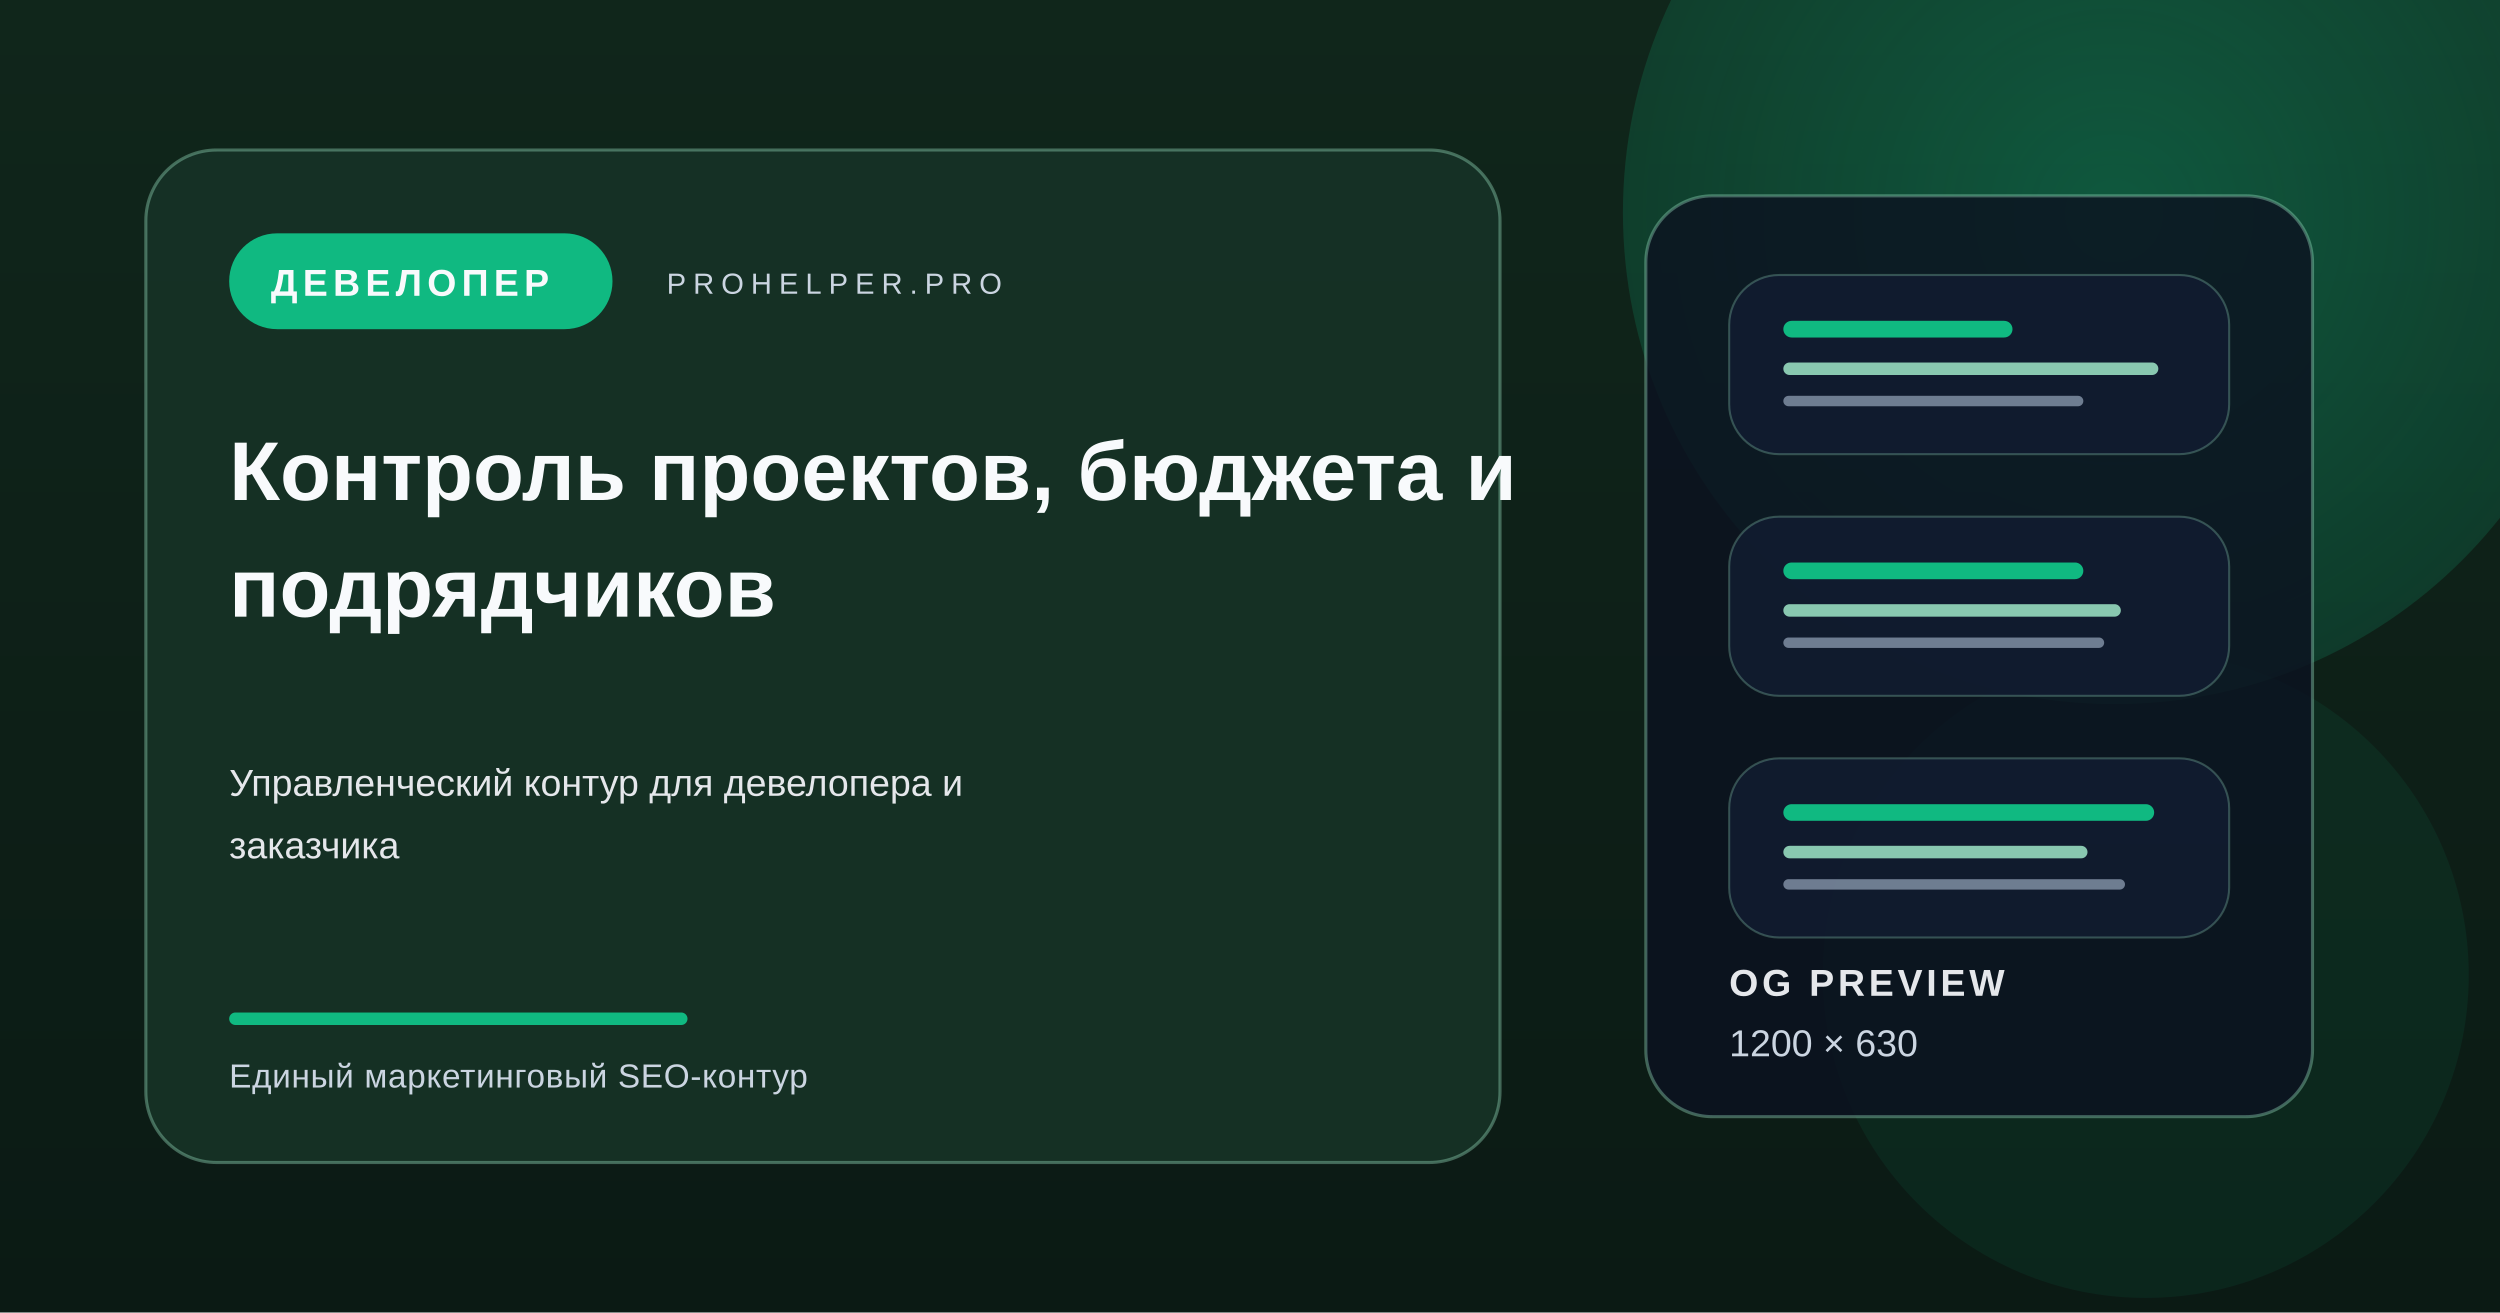
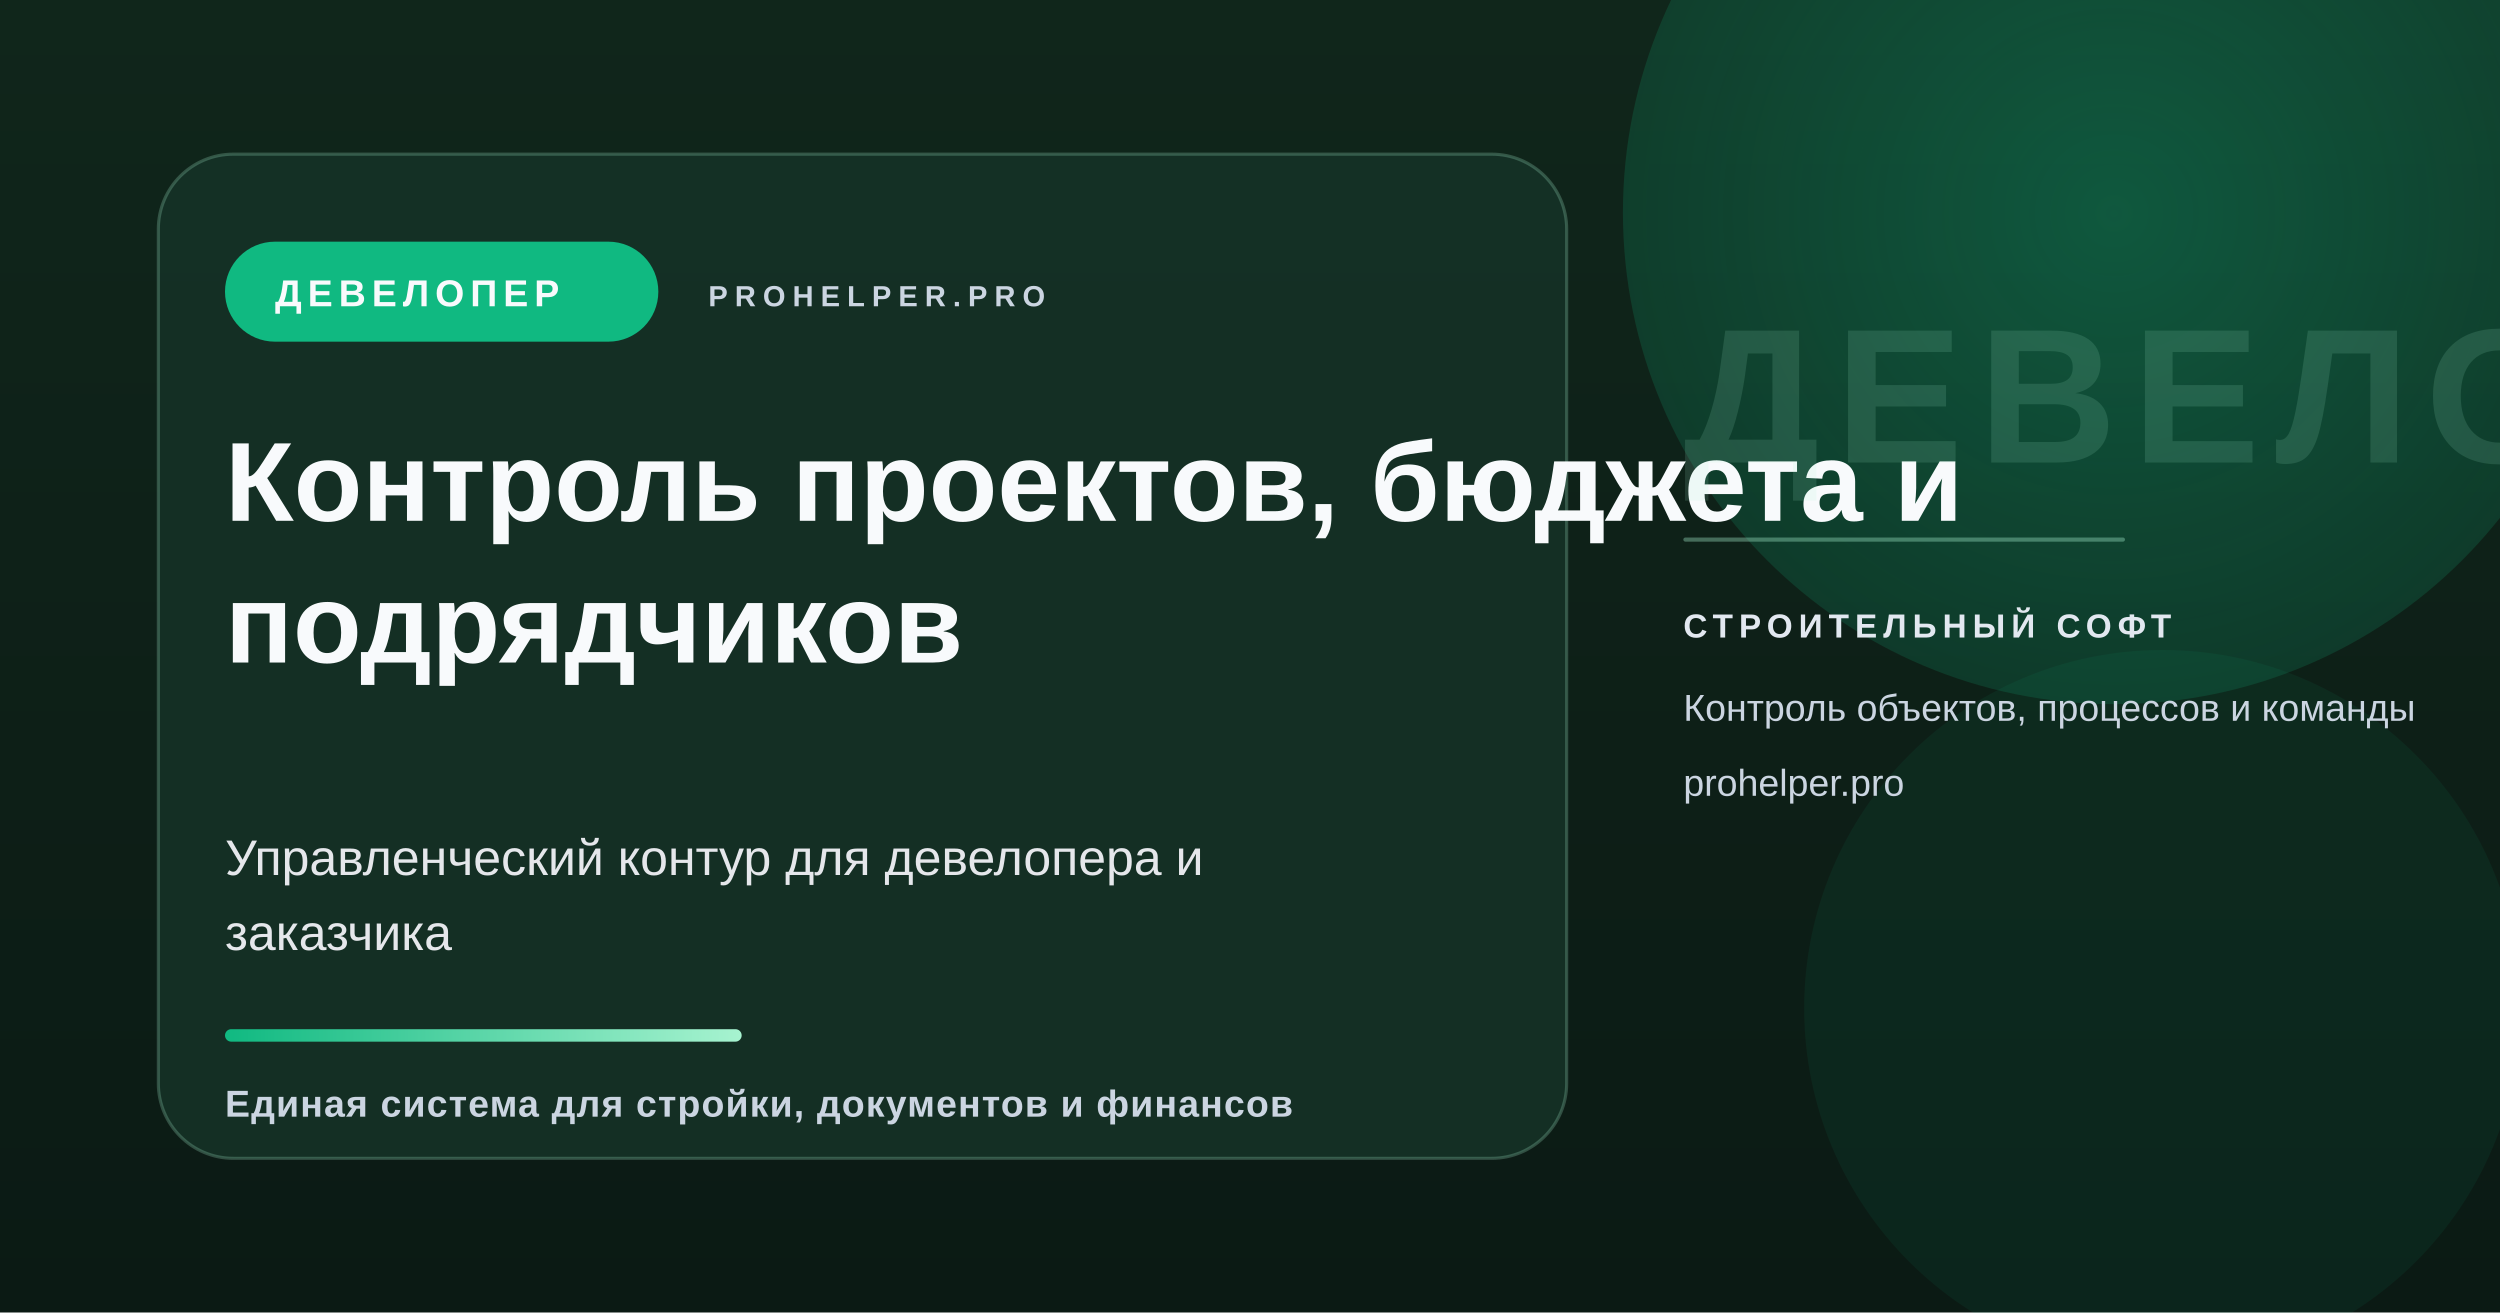
<svg xmlns="http://www.w3.org/2000/svg" width="1200" height="630" viewBox="0 0 1200 630" fill="none">
  <defs>
    <linearGradient id="bg-developers" x1="600" y1="0" x2="600" y2="630" gradientUnits="userSpaceOnUse">
      <stop stop-color="#10261B" />
      <stop offset="1" stop-color="#0B1A14" />
    </linearGradient>
    <radialGradient id="glow-developers" cx="0" cy="0" r="1" gradientUnits="userSpaceOnUse" gradientTransform="translate(1015 102) rotate(123.5) scale(472 472)">
      <stop stop-color="#10B981" stop-opacity="0.35" />
      <stop offset="1" stop-color="#10B981" stop-opacity="0" />
    </radialGradient>
+     <linearGradient id="line-developers" x1="0" y1="0" x2="1" y2="0">
+       <stop stop-color="#10B981" />
+       <stop offset="1" stop-color="#A7F3D0" />
+     </linearGradient>
    <style>
-       .brand { font: 600 18px 'Segoe UI', 'Arial', sans-serif; letter-spacing: 0.14em; }
-       .brand-secondary { font: 500 14px 'Segoe UI', 'Arial', sans-serif; letter-spacing: 0.24em; fill: #CBD5E1; }
-       .title { font: 700 40px 'Segoe UI', 'Arial', sans-serif; fill: #F8FAFC; }
-       .subtitle { font: 500 18px 'Segoe UI', 'Arial', sans-serif; fill: #E5E7EB; }
-       .meta { font: 500 16px 'Segoe UI', 'Arial', sans-serif; fill: #CBD5E1; letter-spacing: 0.02em; }
-       .preview { font: 600 18px 'Segoe UI', 'Arial', sans-serif; fill: #E5E7EB; letter-spacing: 0.1em; }
-       .preview-meta { font: 500 18px 'Segoe UI', 'Arial', sans-serif; fill: #CBD5E1; }
+       .eyebrow { font: 700 18px 'Segoe UI', 'Arial', sans-serif; letter-spacing: 0.16em; fill: #F8FAFC; }
+       .brand-secondary { font: 600 14px 'Segoe UI', 'Arial', sans-serif; letter-spacing: 0.24em; fill: #CBD5E1; }
+       .title { font: 700 54px 'Segoe UI', 'Arial', sans-serif; fill: #F8FAFC; }
+       .subtitle { font: 500 24px 'Segoe UI', 'Arial', sans-serif; fill: #E5E7EB; }
+       .meta { font: 600 18px 'Segoe UI', 'Arial', sans-serif; fill: #CBD5E1; letter-spacing: 0.03em; }
+       .mark { font-family: 'Segoe UI', 'Arial', sans-serif; font-weight: 800; fill: #A7F3D0; opacity: 0.14; }
+       .mark-caption { font: 700 16px 'Segoe UI', 'Arial', sans-serif; fill: #E2E8F0; letter-spacing: 0.18em; }
+       .mark-support { font: 500 18px 'Segoe UI', 'Arial', sans-serif; fill: #CBD5E1; }
    </style>
  </defs>
  <rect width="1200" height="630" fill="url(#bg-developers)" />
  <circle cx="1015" cy="102" r="236" fill="url(#glow-developers)" />
-   <circle cx="1030" cy="468" r="155" fill="#10B981" fill-opacity="0.08" />
-   <rect x="70" y="72" width="650" height="486" rx="34" fill="#163126" fill-opacity="0.94" stroke="#A7F3D0" stroke-opacity="0.35" stroke-width="1.5" />
-   <rect x="110" y="112" width="184" height="46" rx="23" fill="#10B981" />
-   <text x="130" y="142" class="brand" fill="#F8FAFC">ДЕВЕЛОПЕР</text>
-   <text x="320" y="141" class="brand-secondary">PROHELPER.PRO</text>
-   <text x="110" y="240" class="title">Контроль проектов, бюджета и</text>
-   <text x="110" y="296" class="title">подрядчиков</text>
-   <text x="110" y="382" class="subtitle">Управленческий контур для девелопера и</text>
-   <text x="110" y="412" class="subtitle">заказчика</text>
-   <rect x="110" y="486" width="220" height="6" rx="3" fill="#10B981" />
-   <text x="110" y="522" class="meta">Единый маркетинговый SEO-контур</text>
-   <rect x="790" y="94" width="320" height="442" rx="32" fill="#0B1220" fill-opacity="0.82" stroke="#A7F3D0" stroke-opacity="0.35" stroke-width="1.5" />
-   <g>
-     <rect x="830" y="132" width="240" height="86" rx="24" fill="#111C2F" fill-opacity="0.92" stroke="#A7F3D0" stroke-opacity="0.26" />
-     <rect x="856" y="154" width="110" height="8" rx="4" fill="#10B981" />
-     <rect x="856" y="174" width="180" height="6" rx="3" fill="#A7F3D0" fill-opacity="0.8" />
-     <rect x="856" y="190" width="144" height="5" rx="2.5" fill="#94A3B8" fill-opacity="0.72" />
-   </g>
-   <g>
-     <rect x="830" y="248" width="240" height="86" rx="24" fill="#111C2F" fill-opacity="0.92" stroke="#A7F3D0" stroke-opacity="0.26" />
-     <rect x="856" y="270" width="144" height="8" rx="4" fill="#10B981" />
-     <rect x="856" y="290" width="162" height="6" rx="3" fill="#A7F3D0" fill-opacity="0.8" />
-     <rect x="856" y="306" width="154" height="5" rx="2.5" fill="#94A3B8" fill-opacity="0.72" />
-   </g>
-   <g>
-     <rect x="830" y="364" width="240" height="86" rx="24" fill="#111C2F" fill-opacity="0.92" stroke="#A7F3D0" stroke-opacity="0.26" />
-     <rect x="856" y="386" width="178" height="8" rx="4" fill="#10B981" />
-     <rect x="856" y="406" width="146" height="6" rx="3" fill="#A7F3D0" fill-opacity="0.8" />
-     <rect x="856" y="422" width="164" height="5" rx="2.5" fill="#94A3B8" fill-opacity="0.72" />
-   </g>
-   <text x="830" y="478" class="preview">OG PREVIEW</text>
-   <text x="830" y="507" class="preview-meta">1200 × 630</text>
+   <circle cx="1038" cy="484" r="172" fill="#10B981" fill-opacity="0.07" />
+   <rect x="76" y="74" width="676" height="482" rx="36" fill="#163126" fill-opacity="0.9" stroke="#A7F3D0" stroke-opacity="0.24" stroke-width="1.5" />
+   <rect x="108" y="116" width="208" height="48" rx="24" fill="#10B981" />
+   <text x="132" y="147" class="eyebrow">ДЕВЕЛОПЕР</text>
+   <text x="340" y="147" class="brand-secondary">PROHELPER.PRO</text>
+   <text x="108" y="250" class="title">Контроль проектов, бюджета и</text>
+   <text x="108" y="318" class="title">подрядчиков</text>
+   <text x="108" y="420" class="subtitle">Управленческий контур для девелопера и</text>
+   <text x="108" y="456" class="subtitle">заказчика</text>
+   <rect x="108" y="494" width="248" height="6" rx="3" fill="url(#line-developers)" />
+   <text x="108" y="536" class="meta">Единая система для стройки, документов и финансов</text>
+   <text x="808" y="222" class="mark" font-size="92" letter-spacing="0.08em">ДЕВЕЛОПЕР</text>
+   <rect x="808" y="258" width="212" height="2" rx="1" fill="#A7F3D0" fill-opacity="0.36" />
+   <text x="808" y="306" class="mark-caption">СТРОИТЕЛЬНЫЙ СОФТ</text>
+   <text x="808" y="346" class="mark-support">Контроль объектов, процессов и команды</text>
+   <text x="808" y="382" class="mark-support">prohelper.pro</text>
</svg>
